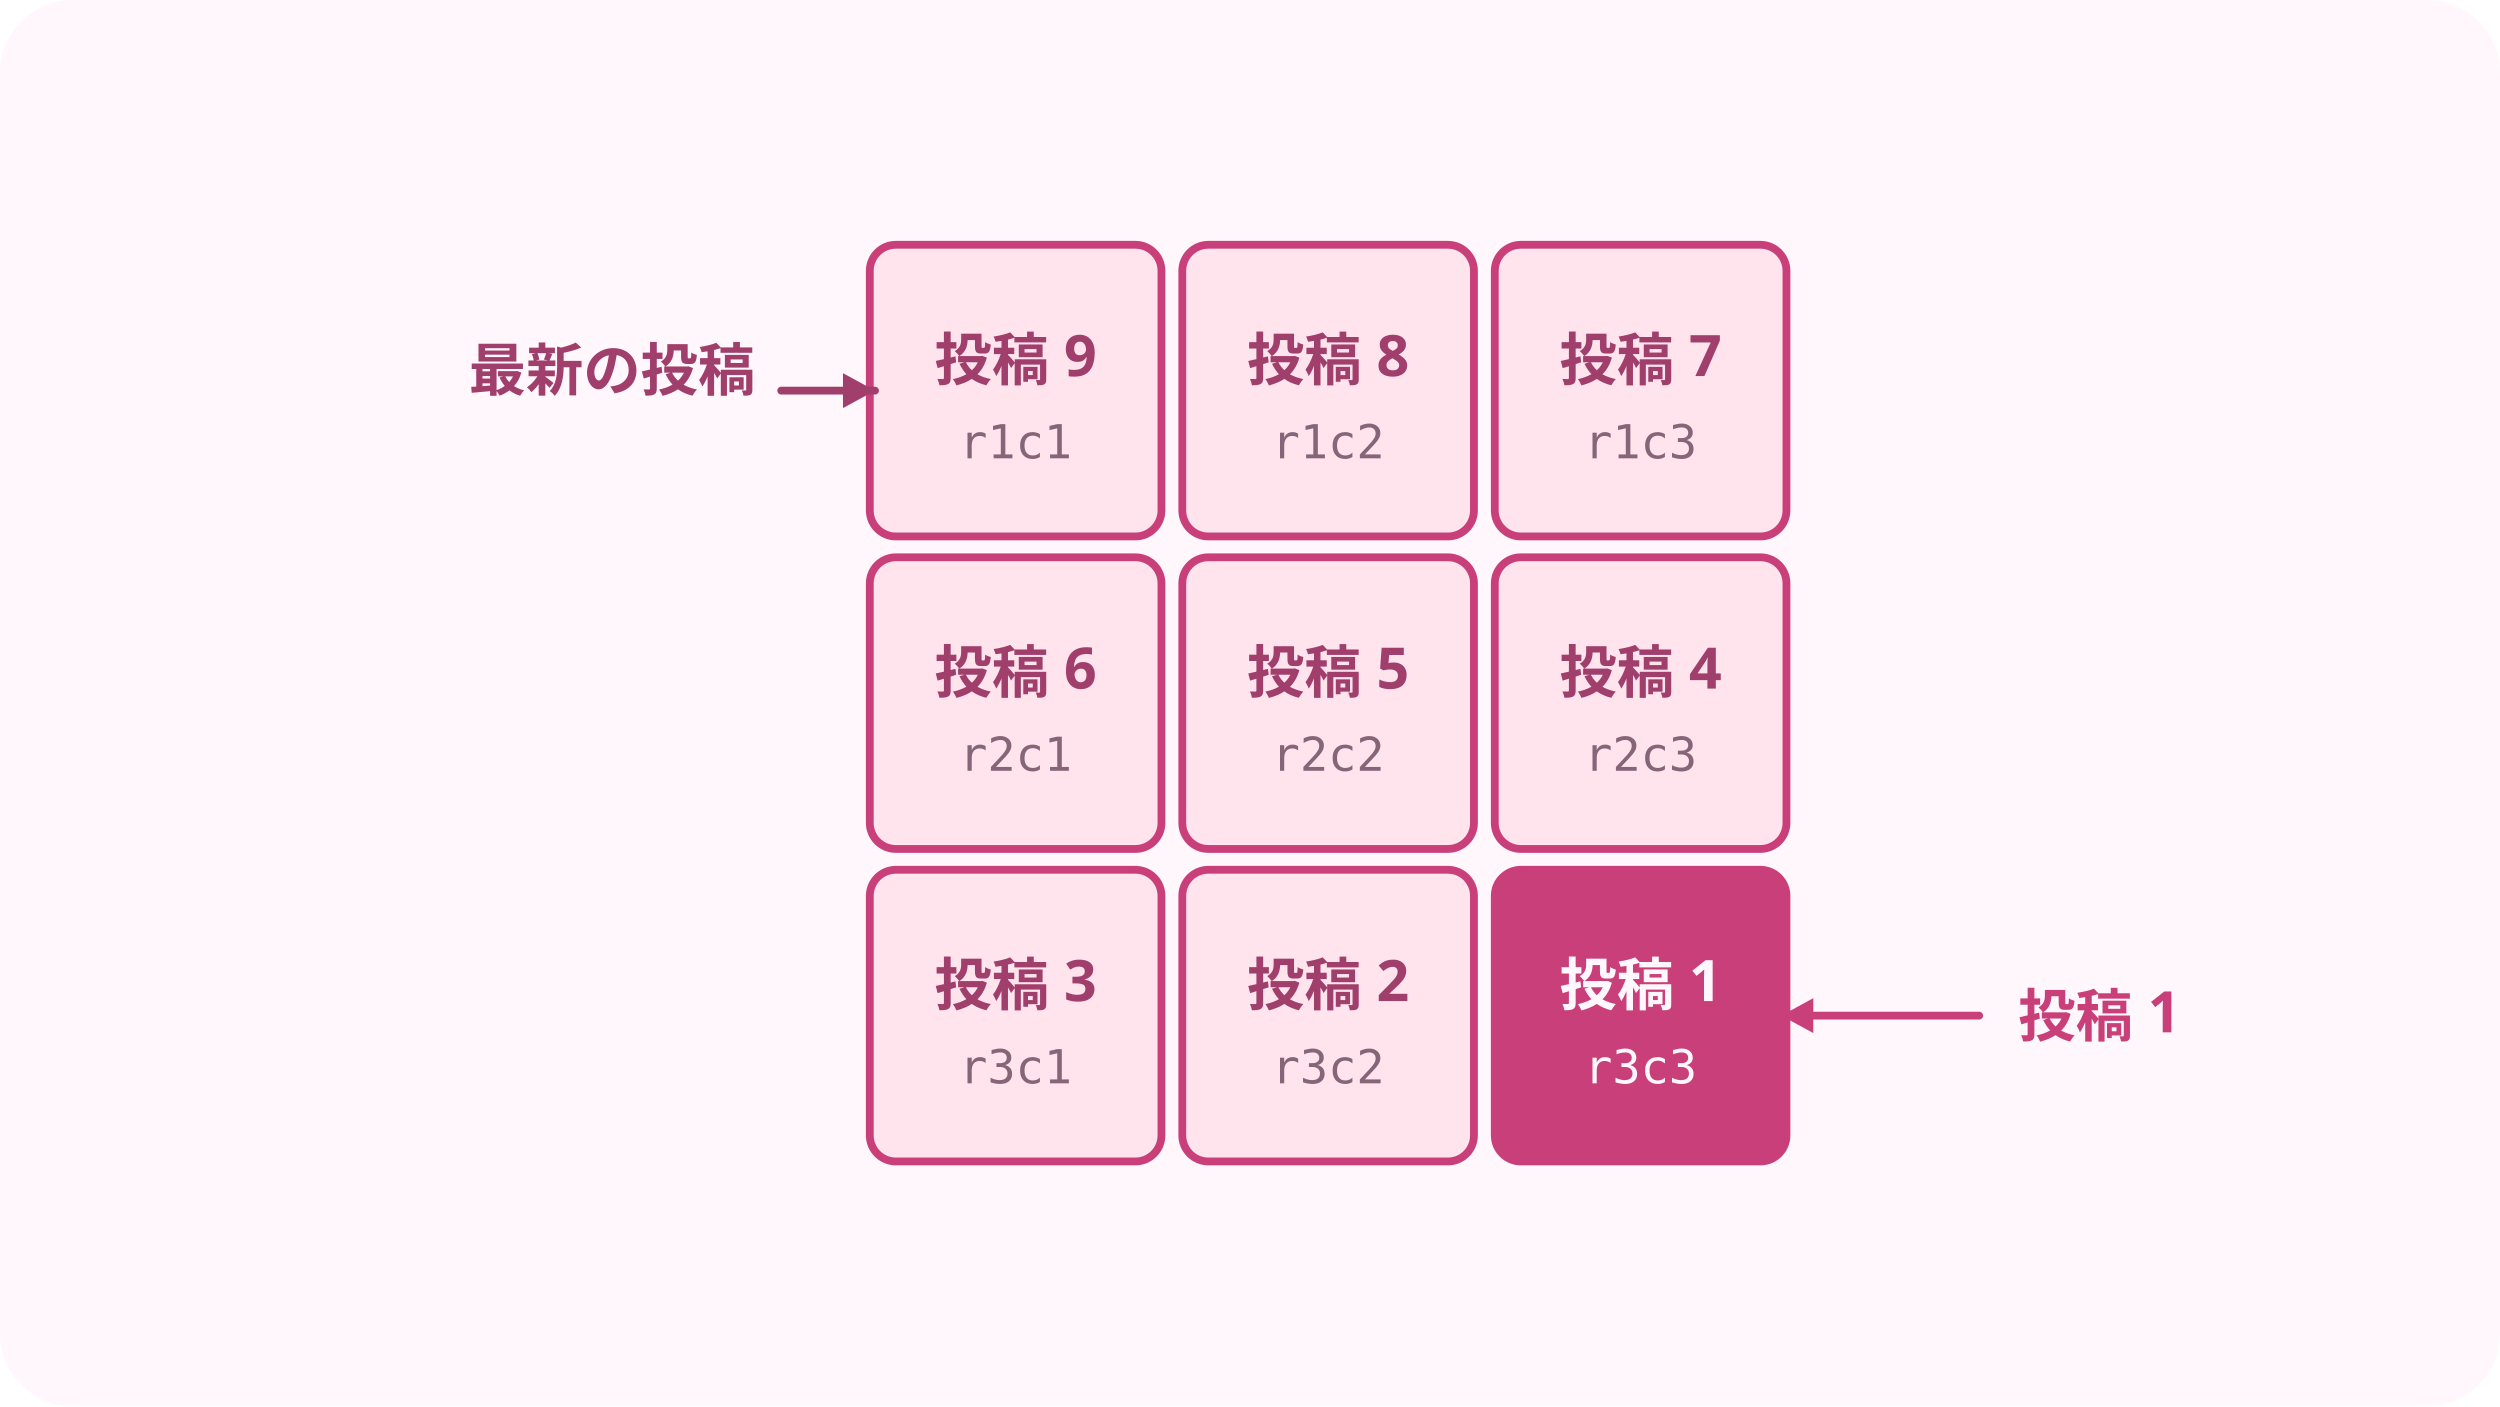
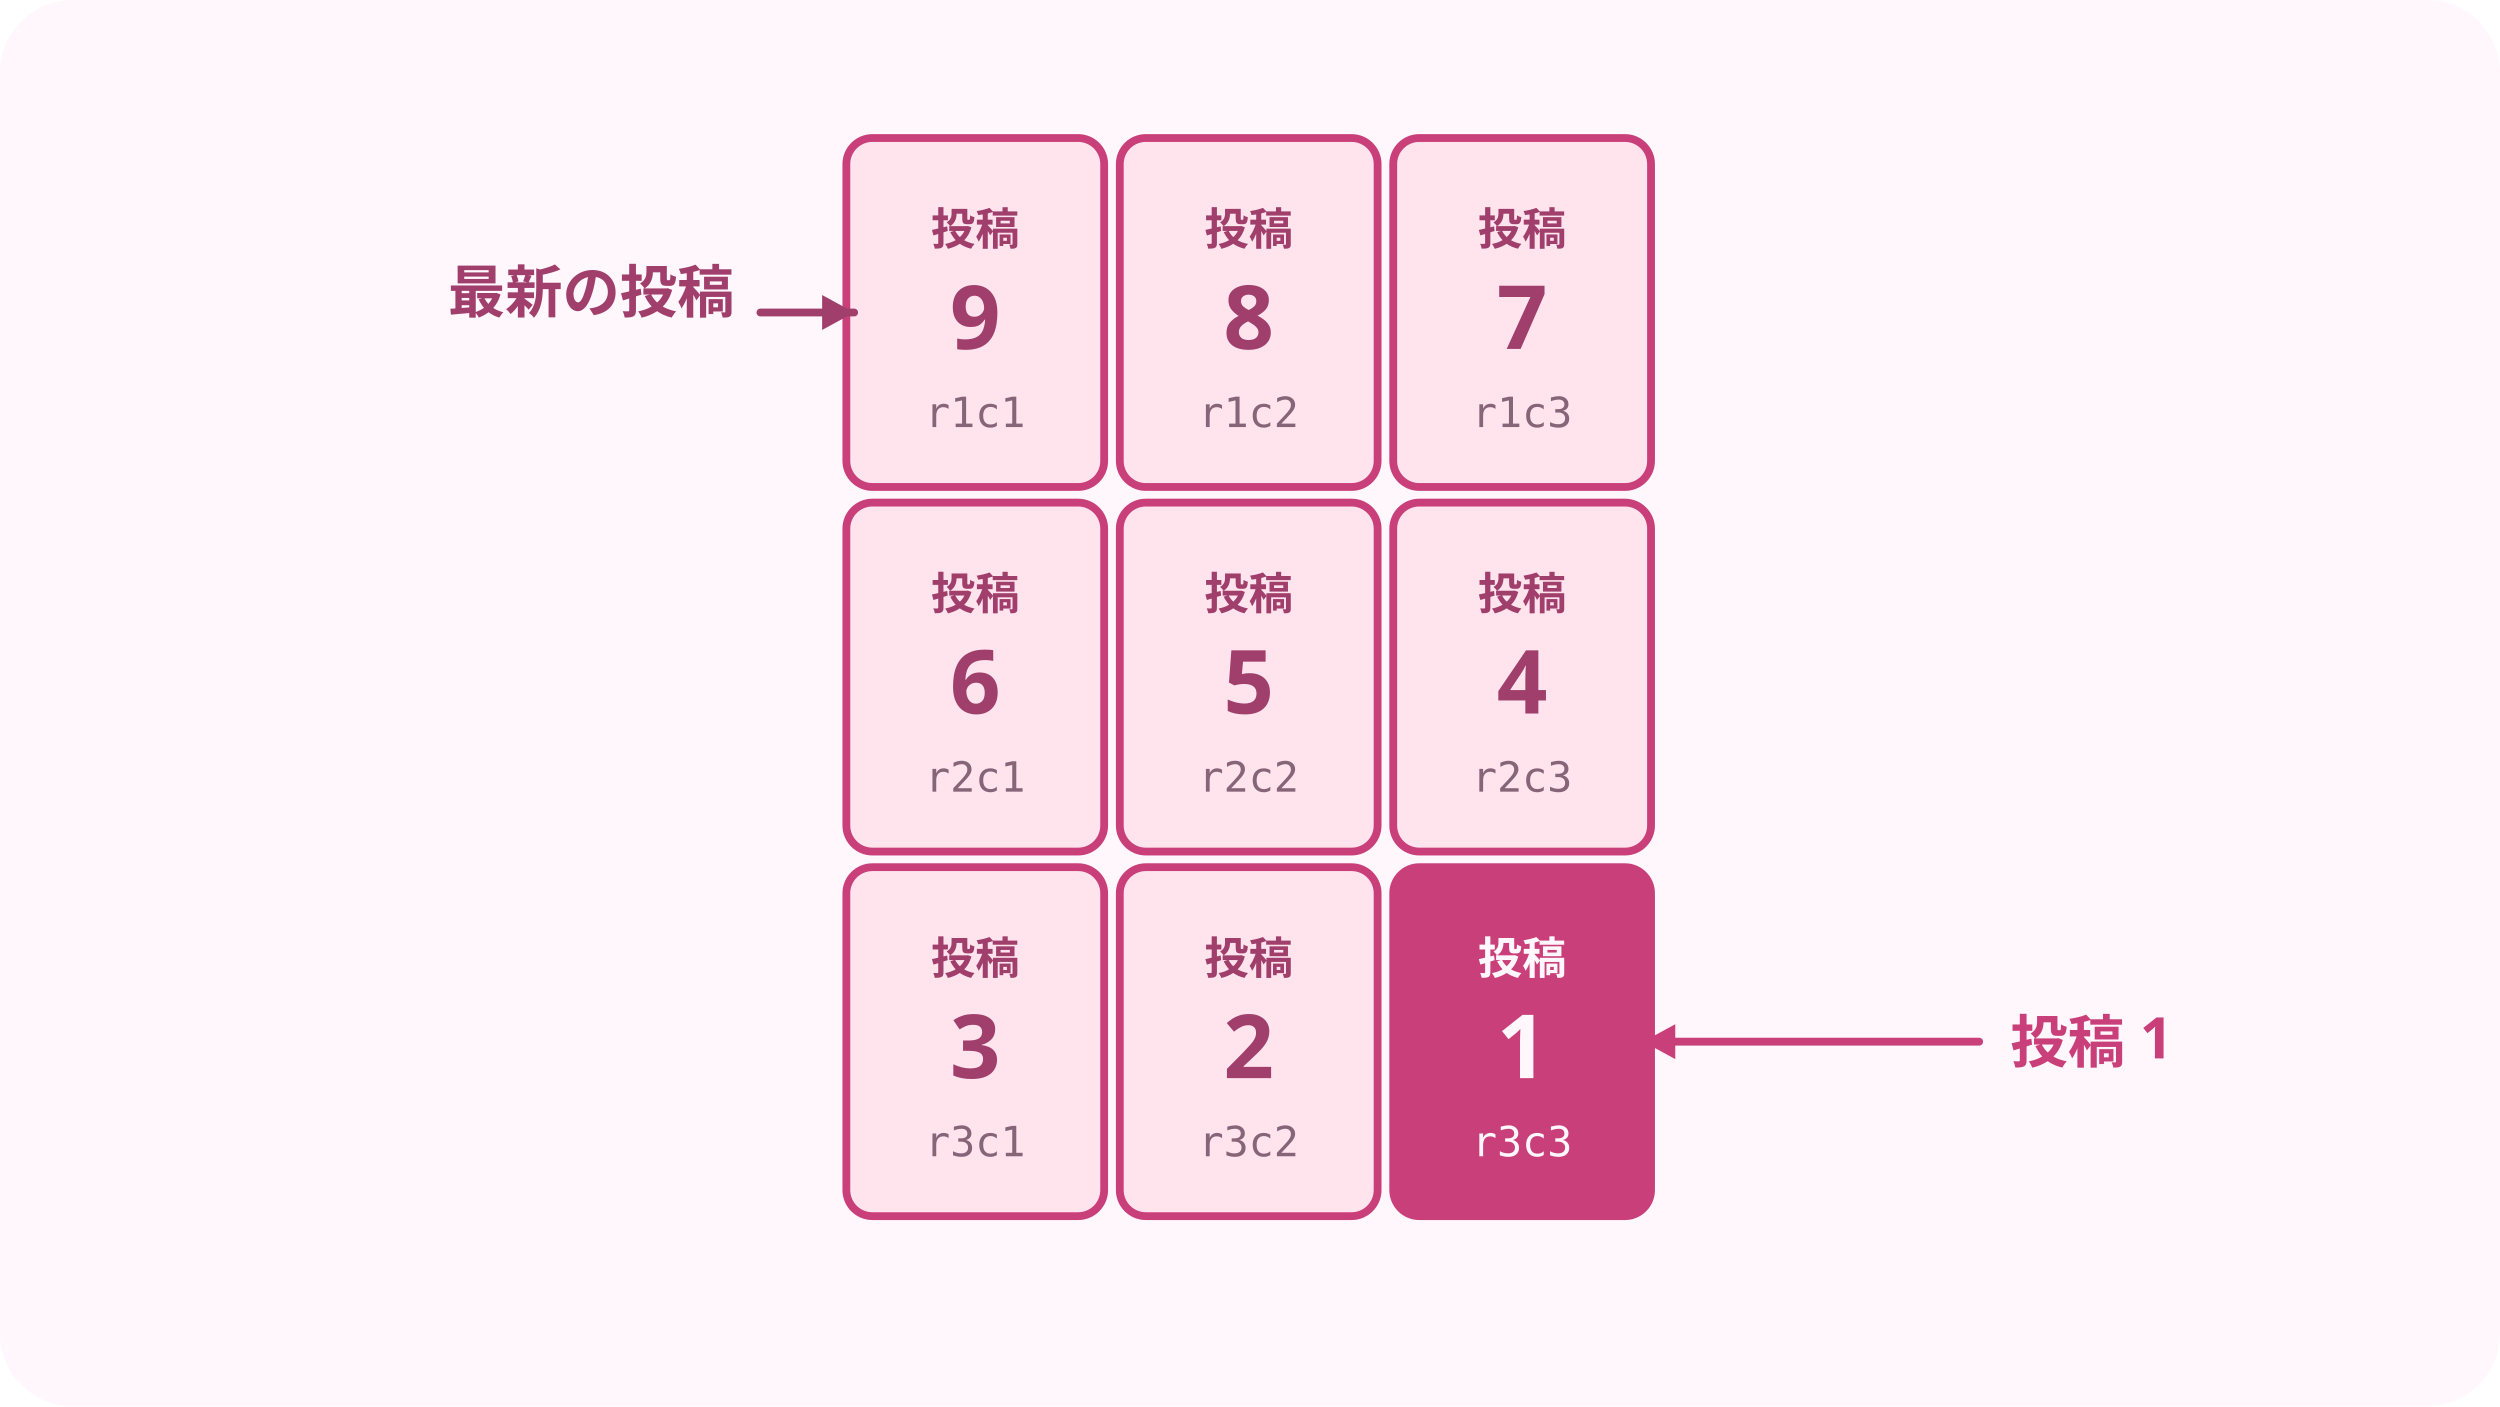
<svg xmlns="http://www.w3.org/2000/svg" viewBox="0 0 960 540" role="img" aria-label="最後のタイルを最初に投稿すると、右下に来ます。">
  <rect width="960" height="540" rx="28" fill="#fff7fb" />
-   <rect x="334" y="94" width="112" height="112" rx="10" fill="#ffe4ee" stroke="#c83f79" stroke-width="3" />
-   <text x="390.0" y="146.0" fill="#a13f6c" font-size="22" font-weight="800" text-anchor="middle" font-family="system-ui,'PingFang SC','Noto Sans SC','Hiragino Sans',sans-serif">投稿 9</text>
-   <text x="390.0" y="176.0" fill="#876579" font-size="18" font-weight="400" text-anchor="middle" font-family="ui-monospace,Menlo,Consolas,monospace">r1c1</text>
-   <rect x="454" y="94" width="112" height="112" rx="10" fill="#ffe4ee" stroke="#c83f79" stroke-width="3" />
-   <text x="510.0" y="146.0" fill="#a13f6c" font-size="22" font-weight="800" text-anchor="middle" font-family="system-ui,'PingFang SC','Noto Sans SC','Hiragino Sans',sans-serif">投稿 8</text>
-   <text x="510.0" y="176.0" fill="#876579" font-size="18" font-weight="400" text-anchor="middle" font-family="ui-monospace,Menlo,Consolas,monospace">r1c2</text>
-   <rect x="574" y="94" width="112" height="112" rx="10" fill="#ffe4ee" stroke="#c83f79" stroke-width="3" />
-   <text x="630.0" y="146.0" fill="#a13f6c" font-size="22" font-weight="800" text-anchor="middle" font-family="system-ui,'PingFang SC','Noto Sans SC','Hiragino Sans',sans-serif">投稿 7</text>
-   <text x="630.0" y="176.0" fill="#876579" font-size="18" font-weight="400" text-anchor="middle" font-family="ui-monospace,Menlo,Consolas,monospace">r1c3</text>
-   <rect x="334" y="214" width="112" height="112" rx="10" fill="#ffe4ee" stroke="#c83f79" stroke-width="3" />
-   <text x="390.0" y="266.0" fill="#a13f6c" font-size="22" font-weight="800" text-anchor="middle" font-family="system-ui,'PingFang SC','Noto Sans SC','Hiragino Sans',sans-serif">投稿 6</text>
-   <text x="390.0" y="296.0" fill="#876579" font-size="18" font-weight="400" text-anchor="middle" font-family="ui-monospace,Menlo,Consolas,monospace">r2c1</text>
-   <rect x="454" y="214" width="112" height="112" rx="10" fill="#ffe4ee" stroke="#c83f79" stroke-width="3" />
-   <text x="510.0" y="266.0" fill="#a13f6c" font-size="22" font-weight="800" text-anchor="middle" font-family="system-ui,'PingFang SC','Noto Sans SC','Hiragino Sans',sans-serif">投稿 5</text>
-   <text x="510.0" y="296.0" fill="#876579" font-size="18" font-weight="400" text-anchor="middle" font-family="ui-monospace,Menlo,Consolas,monospace">r2c2</text>
-   <rect x="574" y="214" width="112" height="112" rx="10" fill="#ffe4ee" stroke="#c83f79" stroke-width="3" />
-   <text x="630.0" y="266.0" fill="#a13f6c" font-size="22" font-weight="800" text-anchor="middle" font-family="system-ui,'PingFang SC','Noto Sans SC','Hiragino Sans',sans-serif">投稿 4</text>
-   <text x="630.0" y="296.0" fill="#876579" font-size="18" font-weight="400" text-anchor="middle" font-family="ui-monospace,Menlo,Consolas,monospace">r2c3</text>
-   <rect x="334" y="334" width="112" height="112" rx="10" fill="#ffe4ee" stroke="#c83f79" stroke-width="3" />
-   <text x="390.0" y="386.0" fill="#a13f6c" font-size="22" font-weight="800" text-anchor="middle" font-family="system-ui,'PingFang SC','Noto Sans SC','Hiragino Sans',sans-serif">投稿 3</text>
-   <text x="390.0" y="416.0" fill="#876579" font-size="18" font-weight="400" text-anchor="middle" font-family="ui-monospace,Menlo,Consolas,monospace">r3c1</text>
-   <rect x="454" y="334" width="112" height="112" rx="10" fill="#ffe4ee" stroke="#c83f79" stroke-width="3" />
-   <text x="510.0" y="386.0" fill="#a13f6c" font-size="22" font-weight="800" text-anchor="middle" font-family="system-ui,'PingFang SC','Noto Sans SC','Hiragino Sans',sans-serif">投稿 2</text>
-   <text x="510.0" y="416.0" fill="#876579" font-size="18" font-weight="400" text-anchor="middle" font-family="ui-monospace,Menlo,Consolas,monospace">r3c2</text>
-   <rect x="574" y="334" width="112" height="112" rx="10" fill="#c83f79" stroke="#c83f79" stroke-width="3" />
-   <text x="630.0" y="386.0" fill="#fff7fb" font-size="22" font-weight="800" text-anchor="middle" font-family="system-ui,'PingFang SC','Noto Sans SC','Hiragino Sans',sans-serif">投稿 1</text>
-   <text x="630.0" y="416.0" fill="#fff7fb" font-size="18" font-weight="400" text-anchor="middle" font-family="ui-monospace,Menlo,Consolas,monospace">r3c3</text>
-   <line x1="300" y1="150" x2="336" y2="150" stroke="#a13f6c" stroke-width="3" stroke-linecap="round" />
-   <path d="M336 150 L323.7 156.7 L323.7 143.3 Z" fill="#a13f6c" />
-   <text x="290" y="150" fill="#a13f6c" font-size="22" font-weight="800" text-anchor="end" font-family="system-ui,'PingFang SC','Noto Sans SC','Hiragino Sans',sans-serif">最新の投稿</text>
-   <line x1="760" y1="390" x2="684" y2="390" stroke="#c83f79" stroke-width="3" stroke-linecap="round" />
-   <path d="M684 390 L696.3 383.3 L696.3 396.7 Z" fill="#c83f79" />
-   <text x="775" y="398" fill="#c83f79" font-size="22" font-weight="800" text-anchor="start" font-family="system-ui,'PingFang SC','Noto Sans SC','Hiragino Sans',sans-serif">投稿 1</text>
+   <rect x="325" y="53" width="99" height="134" rx="10" fill="#ffe4ee" stroke="#c83f79" stroke-width="3" />
+   <text x="374.5" y="94" fill="#a13f6c" font-size="17" font-weight="700" text-anchor="middle" font-family="system-ui,'PingFang SC','Noto Sans SC','Hiragino Sans',sans-serif">投稿</text>
+   <text x="374.5" y="134" fill="#a13f6c" font-size="34" font-weight="800" text-anchor="middle" font-family="system-ui,'PingFang SC','Noto Sans SC','Hiragino Sans',sans-serif">9</text>
+   <text x="374.5" y="164" fill="#876579" font-size="16" font-weight="400" text-anchor="middle" font-family="ui-monospace,Menlo,Consolas,monospace">r1c1</text>
+   <rect x="430" y="53" width="99" height="134" rx="10" fill="#ffe4ee" stroke="#c83f79" stroke-width="3" />
+   <text x="479.5" y="94" fill="#a13f6c" font-size="17" font-weight="700" text-anchor="middle" font-family="system-ui,'PingFang SC','Noto Sans SC','Hiragino Sans',sans-serif">投稿</text>
+   <text x="479.5" y="134" fill="#a13f6c" font-size="34" font-weight="800" text-anchor="middle" font-family="system-ui,'PingFang SC','Noto Sans SC','Hiragino Sans',sans-serif">8</text>
+   <text x="479.5" y="164" fill="#876579" font-size="16" font-weight="400" text-anchor="middle" font-family="ui-monospace,Menlo,Consolas,monospace">r1c2</text>
+   <rect x="535" y="53" width="99" height="134" rx="10" fill="#ffe4ee" stroke="#c83f79" stroke-width="3" />
+   <text x="584.5" y="94" fill="#a13f6c" font-size="17" font-weight="700" text-anchor="middle" font-family="system-ui,'PingFang SC','Noto Sans SC','Hiragino Sans',sans-serif">投稿</text>
+   <text x="584.5" y="134" fill="#a13f6c" font-size="34" font-weight="800" text-anchor="middle" font-family="system-ui,'PingFang SC','Noto Sans SC','Hiragino Sans',sans-serif">7</text>
+   <text x="584.5" y="164" fill="#876579" font-size="16" font-weight="400" text-anchor="middle" font-family="ui-monospace,Menlo,Consolas,monospace">r1c3</text>
+   <rect x="325" y="193" width="99" height="134" rx="10" fill="#ffe4ee" stroke="#c83f79" stroke-width="3" />
+   <text x="374.5" y="234" fill="#a13f6c" font-size="17" font-weight="700" text-anchor="middle" font-family="system-ui,'PingFang SC','Noto Sans SC','Hiragino Sans',sans-serif">投稿</text>
+   <text x="374.5" y="274" fill="#a13f6c" font-size="34" font-weight="800" text-anchor="middle" font-family="system-ui,'PingFang SC','Noto Sans SC','Hiragino Sans',sans-serif">6</text>
+   <text x="374.5" y="304" fill="#876579" font-size="16" font-weight="400" text-anchor="middle" font-family="ui-monospace,Menlo,Consolas,monospace">r2c1</text>
+   <rect x="430" y="193" width="99" height="134" rx="10" fill="#ffe4ee" stroke="#c83f79" stroke-width="3" />
+   <text x="479.5" y="234" fill="#a13f6c" font-size="17" font-weight="700" text-anchor="middle" font-family="system-ui,'PingFang SC','Noto Sans SC','Hiragino Sans',sans-serif">投稿</text>
+   <text x="479.5" y="274" fill="#a13f6c" font-size="34" font-weight="800" text-anchor="middle" font-family="system-ui,'PingFang SC','Noto Sans SC','Hiragino Sans',sans-serif">5</text>
+   <text x="479.5" y="304" fill="#876579" font-size="16" font-weight="400" text-anchor="middle" font-family="ui-monospace,Menlo,Consolas,monospace">r2c2</text>
+   <rect x="535" y="193" width="99" height="134" rx="10" fill="#ffe4ee" stroke="#c83f79" stroke-width="3" />
+   <text x="584.5" y="234" fill="#a13f6c" font-size="17" font-weight="700" text-anchor="middle" font-family="system-ui,'PingFang SC','Noto Sans SC','Hiragino Sans',sans-serif">投稿</text>
+   <text x="584.5" y="274" fill="#a13f6c" font-size="34" font-weight="800" text-anchor="middle" font-family="system-ui,'PingFang SC','Noto Sans SC','Hiragino Sans',sans-serif">4</text>
+   <text x="584.5" y="304" fill="#876579" font-size="16" font-weight="400" text-anchor="middle" font-family="ui-monospace,Menlo,Consolas,monospace">r2c3</text>
+   <rect x="325" y="333" width="99" height="134" rx="10" fill="#ffe4ee" stroke="#c83f79" stroke-width="3" />
+   <text x="374.5" y="374" fill="#a13f6c" font-size="17" font-weight="700" text-anchor="middle" font-family="system-ui,'PingFang SC','Noto Sans SC','Hiragino Sans',sans-serif">投稿</text>
+   <text x="374.5" y="414" fill="#a13f6c" font-size="34" font-weight="800" text-anchor="middle" font-family="system-ui,'PingFang SC','Noto Sans SC','Hiragino Sans',sans-serif">3</text>
+   <text x="374.5" y="444" fill="#876579" font-size="16" font-weight="400" text-anchor="middle" font-family="ui-monospace,Menlo,Consolas,monospace">r3c1</text>
+   <rect x="430" y="333" width="99" height="134" rx="10" fill="#ffe4ee" stroke="#c83f79" stroke-width="3" />
+   <text x="479.5" y="374" fill="#a13f6c" font-size="17" font-weight="700" text-anchor="middle" font-family="system-ui,'PingFang SC','Noto Sans SC','Hiragino Sans',sans-serif">投稿</text>
+   <text x="479.5" y="414" fill="#a13f6c" font-size="34" font-weight="800" text-anchor="middle" font-family="system-ui,'PingFang SC','Noto Sans SC','Hiragino Sans',sans-serif">2</text>
+   <text x="479.5" y="444" fill="#876579" font-size="16" font-weight="400" text-anchor="middle" font-family="ui-monospace,Menlo,Consolas,monospace">r3c2</text>
+   <rect x="535" y="333" width="99" height="134" rx="10" fill="#c83f79" stroke="#c83f79" stroke-width="3" />
+   <text x="584.5" y="374" fill="#fff7fb" font-size="17" font-weight="700" text-anchor="middle" font-family="system-ui,'PingFang SC','Noto Sans SC','Hiragino Sans',sans-serif">投稿</text>
+   <text x="584.5" y="414" fill="#fff7fb" font-size="34" font-weight="800" text-anchor="middle" font-family="system-ui,'PingFang SC','Noto Sans SC','Hiragino Sans',sans-serif">1</text>
+   <text x="584.5" y="444" fill="#fff7fb" font-size="16" font-weight="400" text-anchor="middle" font-family="ui-monospace,Menlo,Consolas,monospace">r3c3</text>
+   <line x1="292" y1="120.0" x2="328" y2="120.0" stroke="#a13f6c" stroke-width="3" stroke-linecap="round" />
+   <path d="M328 120.0 L315.7 126.7 L315.7 113.3 Z" fill="#a13f6c" />
+   <text x="282" y="120.0" fill="#a13f6c" font-size="22" font-weight="800" text-anchor="end" font-family="system-ui,'PingFang SC','Noto Sans SC','Hiragino Sans',sans-serif">最新の投稿</text>
+   <line x1="760" y1="400.0" x2="631" y2="400.0" stroke="#c83f79" stroke-width="3" stroke-linecap="round" />
+   <path d="M631 400.0 L643.3 393.3 L643.3 406.7 Z" fill="#c83f79" />
+   <text x="772" y="408.0" fill="#c83f79" font-size="22" font-weight="800" text-anchor="start" font-family="system-ui,'PingFang SC','Noto Sans SC','Hiragino Sans',sans-serif">投稿 1</text>
</svg>
